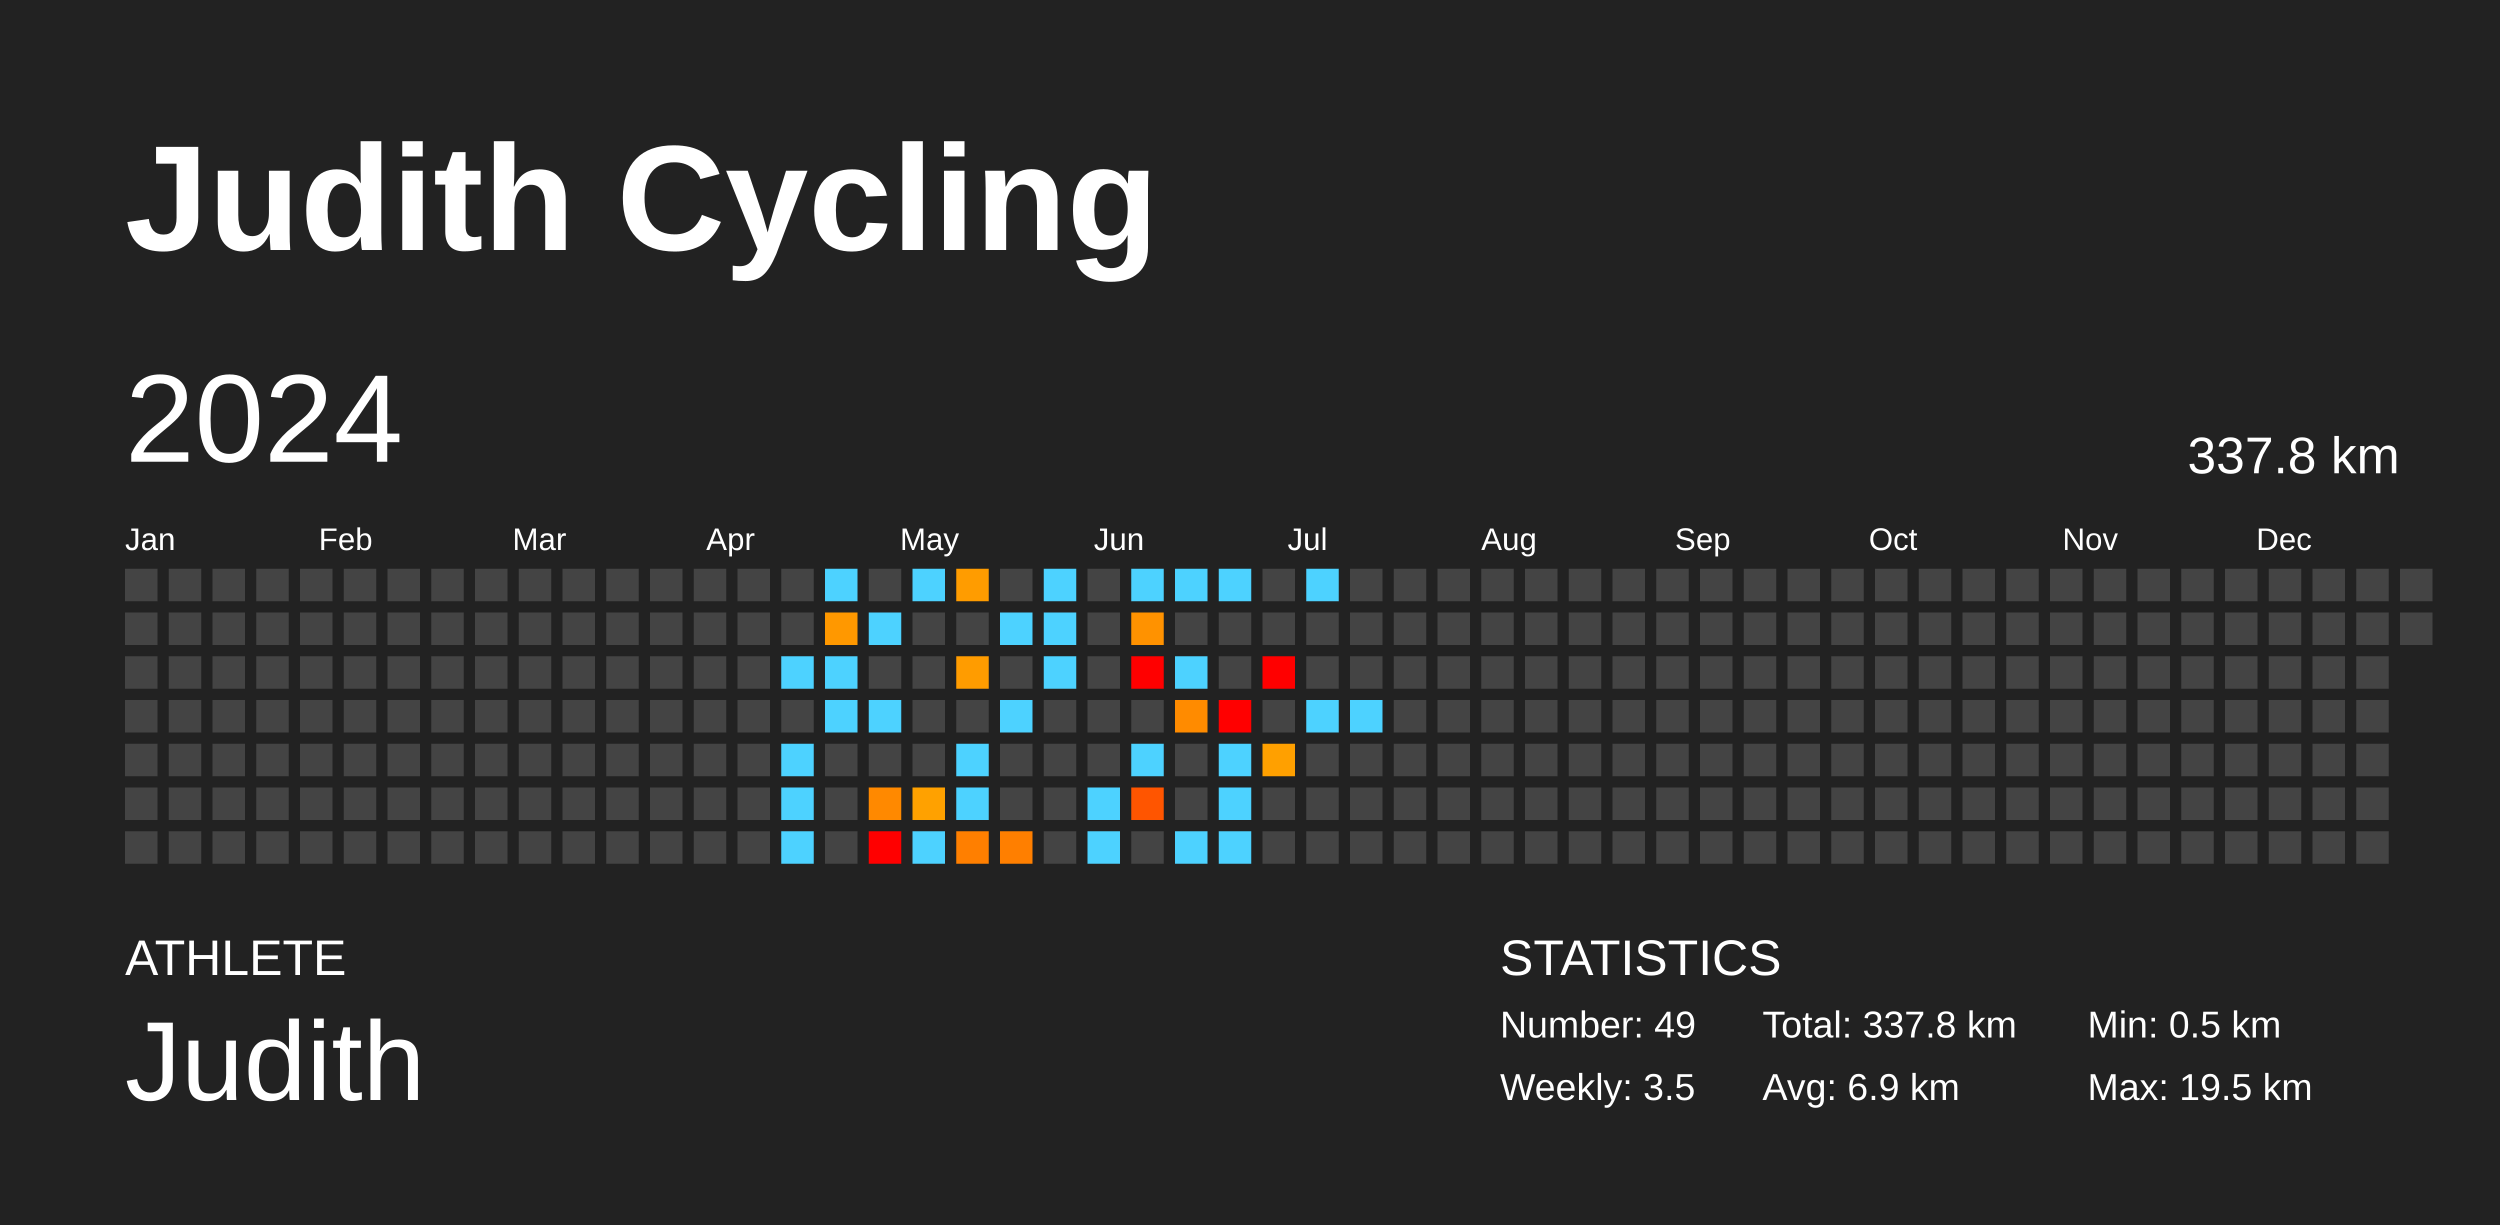
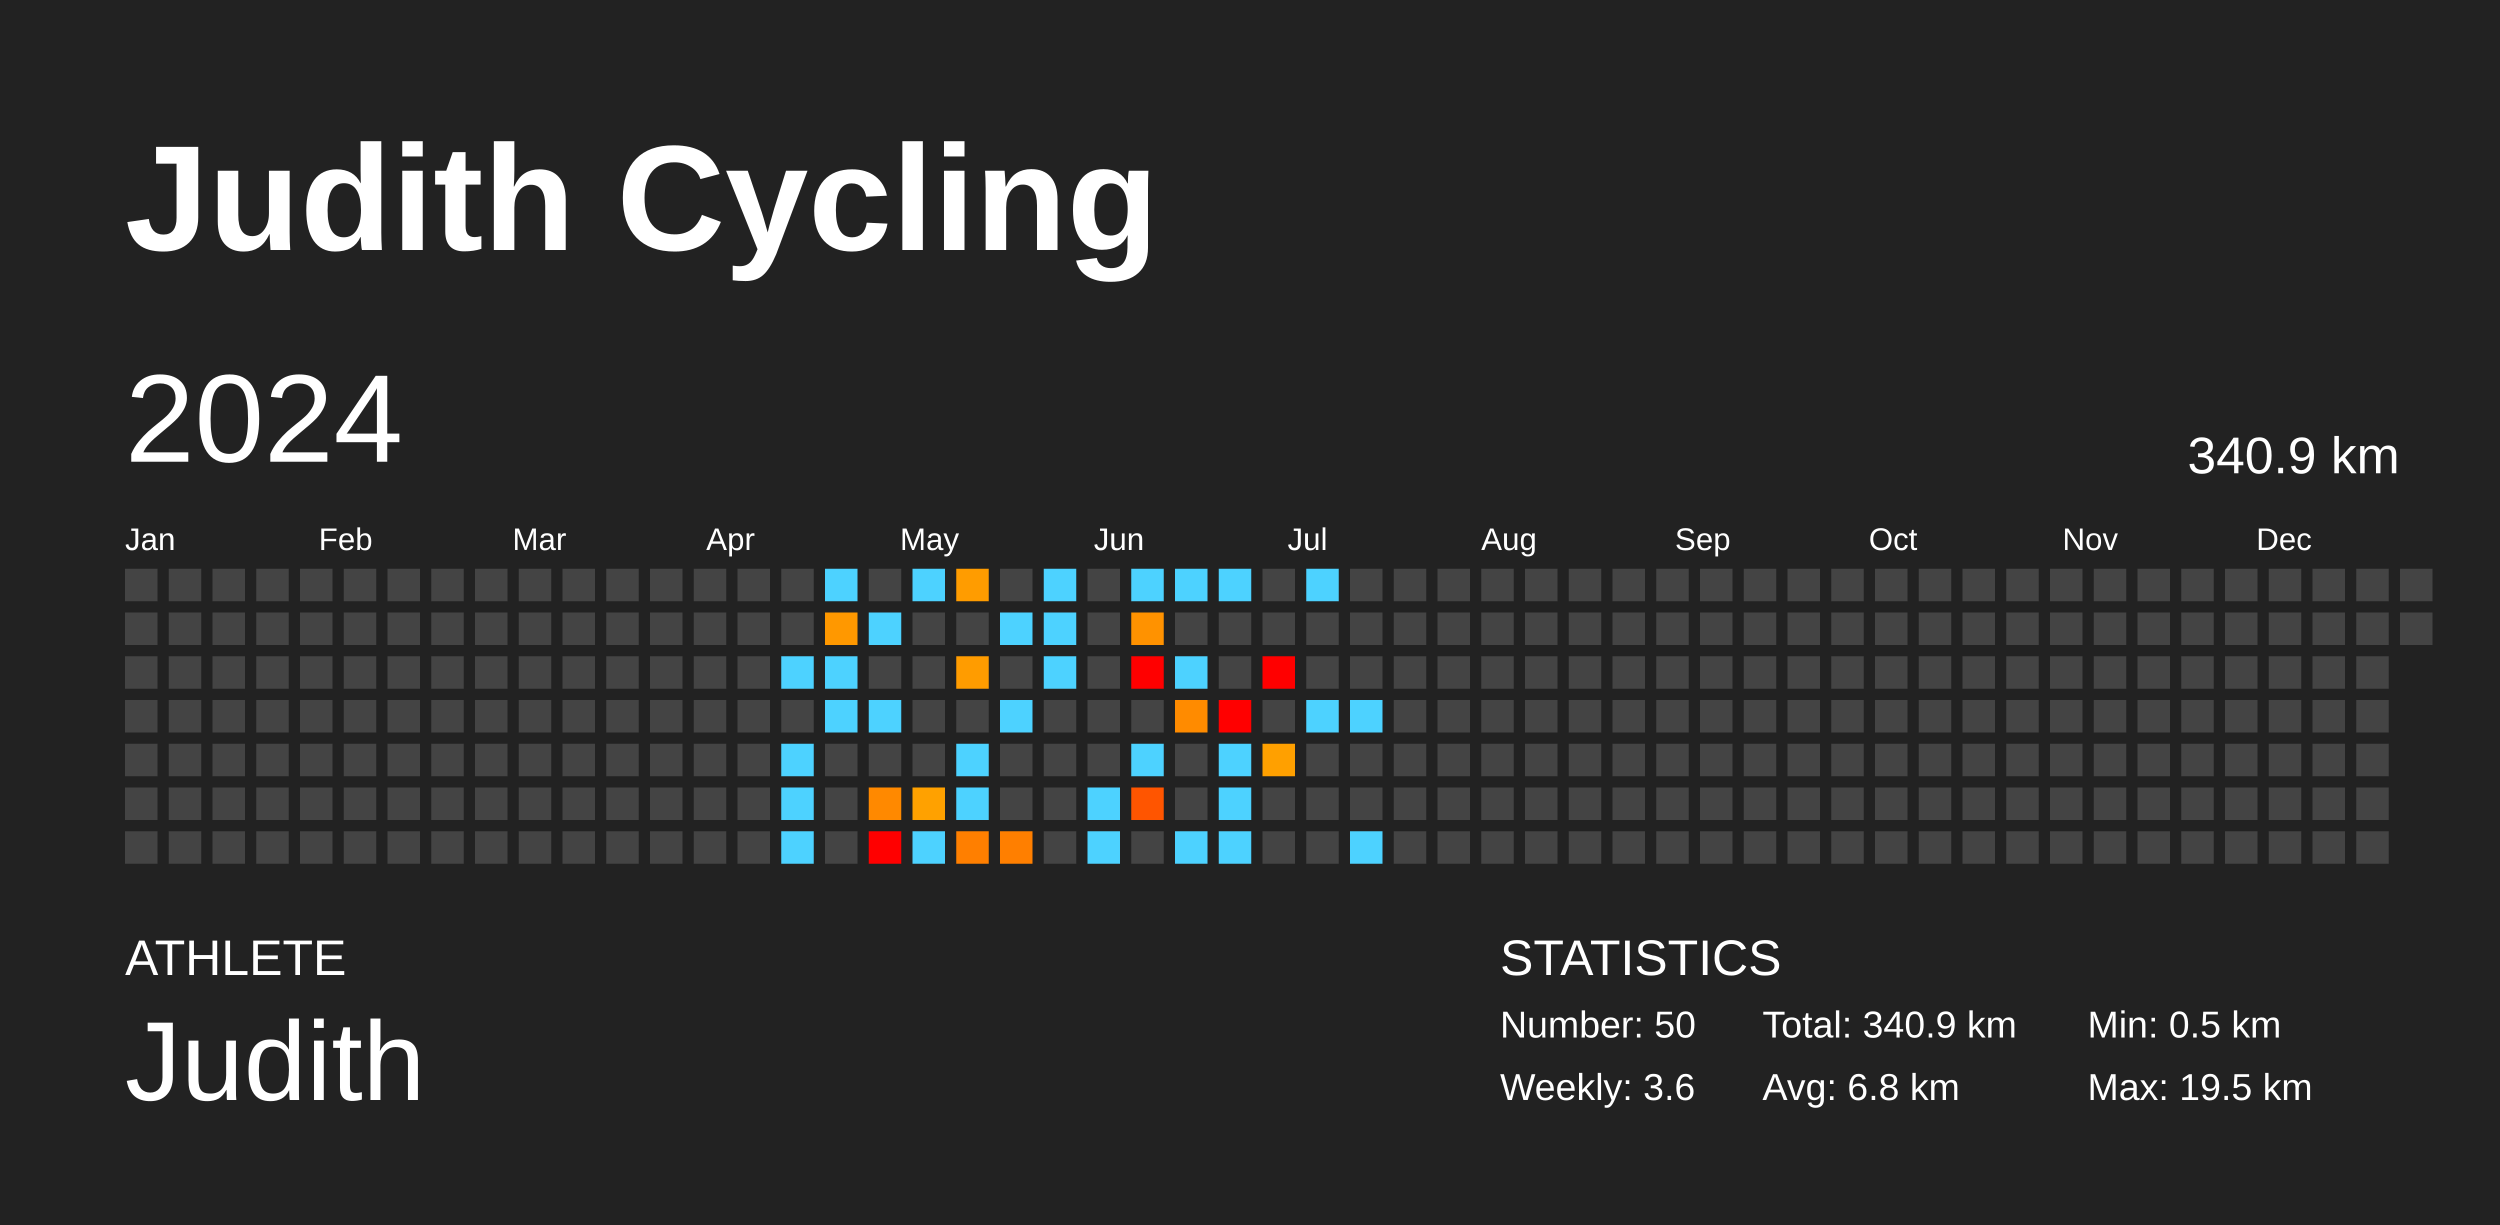
<svg xmlns="http://www.w3.org/2000/svg" baseProfile="full" height="98mm" version="1.1" viewBox="0,0,200,98" width="200mm">
  <defs />
  <rect fill="#222222" height="98" width="200" x="0" y="0" />
  <text fill="#FFFFFF" style="font-size:12px; font-family:Arial; font-weight:bold;" x="10" y="20">Judith Cycling</text>
  <text fill="#FFFFFF" style="font-size:4px; font-family:Arial" x="10" y="78">ATHLETE</text>
  <text fill="#FFFFFF" style="font-size:9px; font-family:Arial" x="10" y="88">Judith</text>
  <text fill="#FFFFFF" style="font-size:4px; font-family:Arial" x="120" y="78">STATISTICS</text>
-   <text fill="#FFFFFF" style="font-size:3px; font-family:Arial" x="120" y="83">Number: 49</text>
-   <text fill="#FFFFFF" style="font-size:3px; font-family:Arial" x="120" y="88">Weekly: 3.5</text>
-   <text fill="#FFFFFF" style="font-size:3px; font-family:Arial" x="141" y="83">Total: 337.8 km</text>
-   <text fill="#FFFFFF" style="font-size:3px; font-family:Arial" x="141" y="88">Avg: 6.9 km</text>
+   <text fill="#FFFFFF" style="font-size:3px; font-family:Arial" x="120" y="83">Number: 50</text>
+   <text fill="#FFFFFF" style="font-size:3px; font-family:Arial" x="120" y="88">Weekly: 3.6</text>
+   <text fill="#FFFFFF" style="font-size:3px; font-family:Arial" x="141" y="83">Total: 340.9 km</text>
+   <text fill="#FFFFFF" style="font-size:3px; font-family:Arial" x="141" y="88">Avg: 6.8 km</text>
  <text fill="#FFFFFF" style="font-size:3px; font-family:Arial" x="167" y="83">Min: 0.5 km</text>
  <text fill="#FFFFFF" style="font-size:3px; font-family:Arial" x="167" y="88">Max: 19.5 km</text>
  <text dominant-baseline="hanging" fill="#FFFFFF" style="font-size:10.0px; font-family:Arial;" x="10" y="30">2024</text>
-   <text dominant-baseline="hanging" fill="#FFFFFF" style="font-size:4.125px; font-family:Arial;" x="175" y="35">337.8 km</text>
+   <text dominant-baseline="hanging" fill="#FFFFFF" style="font-size:4.125px; font-family:Arial;" x="175" y="35">340.9 km</text>
  <text fill="#FFFFFF" style="font-size:2.5px; font-family:Arial" x="10.0" y="44">Jan</text>
  <text fill="#FFFFFF" style="font-size:2.5px; font-family:Arial" x="25.5" y="44">Feb</text>
  <text fill="#FFFFFF" style="font-size:2.5px; font-family:Arial" x="41.0" y="44">Mar</text>
  <text fill="#FFFFFF" style="font-size:2.5px; font-family:Arial" x="56.5" y="44">Apr</text>
  <text fill="#FFFFFF" style="font-size:2.5px; font-family:Arial" x="72.0" y="44">May</text>
  <text fill="#FFFFFF" style="font-size:2.5px; font-family:Arial" x="87.5" y="44">Jun</text>
  <text fill="#FFFFFF" style="font-size:2.5px; font-family:Arial" x="103.0" y="44">Jul</text>
  <text fill="#FFFFFF" style="font-size:2.5px; font-family:Arial" x="118.5" y="44">Aug</text>
  <text fill="#FFFFFF" style="font-size:2.5px; font-family:Arial" x="134.0" y="44">Sep</text>
  <text fill="#FFFFFF" style="font-size:2.5px; font-family:Arial" x="149.5" y="44">Oct</text>
  <text fill="#FFFFFF" style="font-size:2.5px; font-family:Arial" x="165.0" y="44">Nov</text>
  <text fill="#FFFFFF" style="font-size:2.5px; font-family:Arial" x="180.5" y="44">Dec</text>
  <rect fill="#444444" height="2.6" width="2.6" x="10.0" y="45.5" />
  <rect fill="#444444" height="2.6" width="2.6" x="10.0" y="49.0" />
  <rect fill="#444444" height="2.6" width="2.6" x="10.0" y="52.5" />
  <rect fill="#444444" height="2.6" width="2.6" x="10.0" y="56.0" />
  <rect fill="#444444" height="2.6" width="2.6" x="10.0" y="59.5" />
  <rect fill="#444444" height="2.6" width="2.6" x="10.0" y="63.0" />
  <rect fill="#444444" height="2.6" width="2.6" x="10.0" y="66.5" />
  <rect fill="#444444" height="2.6" width="2.6" x="13.5" y="45.5" />
  <rect fill="#444444" height="2.6" width="2.6" x="13.5" y="49.0" />
  <rect fill="#444444" height="2.6" width="2.6" x="13.5" y="52.5" />
  <rect fill="#444444" height="2.6" width="2.6" x="13.5" y="56.0" />
  <rect fill="#444444" height="2.6" width="2.6" x="13.5" y="59.5" />
  <rect fill="#444444" height="2.6" width="2.6" x="13.5" y="63.0" />
  <rect fill="#444444" height="2.6" width="2.6" x="13.5" y="66.5" />
  <rect fill="#444444" height="2.6" width="2.6" x="17.0" y="45.5" />
  <rect fill="#444444" height="2.6" width="2.6" x="17.0" y="49.0" />
  <rect fill="#444444" height="2.6" width="2.6" x="17.0" y="52.5" />
  <rect fill="#444444" height="2.6" width="2.6" x="17.0" y="56.0" />
  <rect fill="#444444" height="2.6" width="2.6" x="17.0" y="59.5" />
  <rect fill="#444444" height="2.6" width="2.6" x="17.0" y="63.0" />
  <rect fill="#444444" height="2.6" width="2.6" x="17.0" y="66.5" />
  <rect fill="#444444" height="2.6" width="2.6" x="20.5" y="45.5" />
  <rect fill="#444444" height="2.6" width="2.6" x="20.5" y="49.0" />
  <rect fill="#444444" height="2.6" width="2.6" x="20.5" y="52.5" />
  <rect fill="#444444" height="2.6" width="2.6" x="20.5" y="56.0" />
  <rect fill="#444444" height="2.6" width="2.6" x="20.5" y="59.5" />
  <rect fill="#444444" height="2.6" width="2.6" x="20.5" y="63.0" />
  <rect fill="#444444" height="2.6" width="2.6" x="20.5" y="66.5" />
  <rect fill="#444444" height="2.6" width="2.6" x="24.0" y="45.5" />
  <rect fill="#444444" height="2.6" width="2.6" x="24.0" y="49.0" />
  <rect fill="#444444" height="2.6" width="2.6" x="24.0" y="52.5" />
  <rect fill="#444444" height="2.6" width="2.6" x="24.0" y="56.0" />
  <rect fill="#444444" height="2.6" width="2.6" x="24.0" y="59.5" />
  <rect fill="#444444" height="2.6" width="2.6" x="24.0" y="63.0" />
  <rect fill="#444444" height="2.6" width="2.6" x="24.0" y="66.5" />
  <rect fill="#444444" height="2.6" width="2.6" x="27.5" y="45.5" />
  <rect fill="#444444" height="2.6" width="2.6" x="27.5" y="49.0" />
  <rect fill="#444444" height="2.6" width="2.6" x="27.5" y="52.5" />
  <rect fill="#444444" height="2.6" width="2.6" x="27.5" y="56.0" />
  <rect fill="#444444" height="2.6" width="2.6" x="27.5" y="59.5" />
  <rect fill="#444444" height="2.6" width="2.6" x="27.5" y="63.0" />
  <rect fill="#444444" height="2.6" width="2.6" x="27.5" y="66.5" />
  <rect fill="#444444" height="2.6" width="2.6" x="31.0" y="45.5" />
  <rect fill="#444444" height="2.6" width="2.6" x="31.0" y="49.0" />
  <rect fill="#444444" height="2.6" width="2.6" x="31.0" y="52.5" />
  <rect fill="#444444" height="2.6" width="2.6" x="31.0" y="56.0" />
  <rect fill="#444444" height="2.6" width="2.6" x="31.0" y="59.5" />
  <rect fill="#444444" height="2.6" width="2.6" x="31.0" y="63.0" />
  <rect fill="#444444" height="2.6" width="2.6" x="31.0" y="66.5" />
  <rect fill="#444444" height="2.6" width="2.6" x="34.5" y="45.5" />
  <rect fill="#444444" height="2.6" width="2.6" x="34.5" y="49.0" />
  <rect fill="#444444" height="2.6" width="2.6" x="34.5" y="52.5" />
  <rect fill="#444444" height="2.6" width="2.6" x="34.5" y="56.0" />
  <rect fill="#444444" height="2.6" width="2.6" x="34.5" y="59.5" />
  <rect fill="#444444" height="2.6" width="2.6" x="34.5" y="63.0" />
  <rect fill="#444444" height="2.6" width="2.6" x="34.5" y="66.5" />
  <rect fill="#444444" height="2.6" width="2.6" x="38.0" y="45.5" />
  <rect fill="#444444" height="2.6" width="2.6" x="38.0" y="49.0" />
  <rect fill="#444444" height="2.6" width="2.6" x="38.0" y="52.5" />
  <rect fill="#444444" height="2.6" width="2.6" x="38.0" y="56.0" />
  <rect fill="#444444" height="2.6" width="2.6" x="38.0" y="59.5" />
  <rect fill="#444444" height="2.6" width="2.6" x="38.0" y="63.0" />
  <rect fill="#444444" height="2.6" width="2.6" x="38.0" y="66.5" />
  <rect fill="#444444" height="2.6" width="2.6" x="41.5" y="45.5" />
  <rect fill="#444444" height="2.6" width="2.6" x="41.5" y="49.0" />
  <rect fill="#444444" height="2.6" width="2.6" x="41.5" y="52.5" />
  <rect fill="#444444" height="2.6" width="2.6" x="41.5" y="56.0" />
  <rect fill="#444444" height="2.6" width="2.6" x="41.5" y="59.5" />
  <rect fill="#444444" height="2.6" width="2.6" x="41.5" y="63.0" />
  <rect fill="#444444" height="2.6" width="2.6" x="41.5" y="66.5" />
  <rect fill="#444444" height="2.6" width="2.6" x="45.0" y="45.5" />
  <rect fill="#444444" height="2.6" width="2.6" x="45.0" y="49.0" />
  <rect fill="#444444" height="2.6" width="2.6" x="45.0" y="52.5" />
  <rect fill="#444444" height="2.6" width="2.6" x="45.0" y="56.0" />
  <rect fill="#444444" height="2.6" width="2.6" x="45.0" y="59.5" />
  <rect fill="#444444" height="2.6" width="2.6" x="45.0" y="63.0" />
  <rect fill="#444444" height="2.6" width="2.6" x="45.0" y="66.5" />
  <rect fill="#444444" height="2.6" width="2.6" x="48.5" y="45.5" />
  <rect fill="#444444" height="2.6" width="2.6" x="48.5" y="49.0" />
  <rect fill="#444444" height="2.6" width="2.6" x="48.5" y="52.5" />
  <rect fill="#444444" height="2.6" width="2.6" x="48.5" y="56.0" />
  <rect fill="#444444" height="2.6" width="2.6" x="48.5" y="59.5" />
  <rect fill="#444444" height="2.6" width="2.6" x="48.5" y="63.0" />
  <rect fill="#444444" height="2.6" width="2.6" x="48.5" y="66.5" />
  <rect fill="#444444" height="2.6" width="2.6" x="52.0" y="45.5" />
  <rect fill="#444444" height="2.6" width="2.6" x="52.0" y="49.0" />
  <rect fill="#444444" height="2.6" width="2.6" x="52.0" y="52.5" />
  <rect fill="#444444" height="2.6" width="2.6" x="52.0" y="56.0" />
  <rect fill="#444444" height="2.6" width="2.6" x="52.0" y="59.5" />
  <rect fill="#444444" height="2.6" width="2.6" x="52.0" y="63.0" />
  <rect fill="#444444" height="2.6" width="2.6" x="52.0" y="66.5" />
  <rect fill="#444444" height="2.6" width="2.6" x="55.5" y="45.5" />
  <rect fill="#444444" height="2.6" width="2.6" x="55.5" y="49.0" />
  <rect fill="#444444" height="2.6" width="2.6" x="55.5" y="52.5" />
  <rect fill="#444444" height="2.6" width="2.6" x="55.5" y="56.0" />
  <rect fill="#444444" height="2.6" width="2.6" x="55.5" y="59.5" />
  <rect fill="#444444" height="2.6" width="2.6" x="55.5" y="63.0" />
  <rect fill="#444444" height="2.6" width="2.6" x="55.5" y="66.5" />
  <rect fill="#444444" height="2.6" width="2.6" x="59.0" y="45.5" />
  <rect fill="#444444" height="2.6" width="2.6" x="59.0" y="49.0" />
  <rect fill="#444444" height="2.6" width="2.6" x="59.0" y="52.5" />
  <rect fill="#444444" height="2.6" width="2.6" x="59.0" y="56.0" />
  <rect fill="#444444" height="2.6" width="2.6" x="59.0" y="59.5" />
  <rect fill="#444444" height="2.6" width="2.6" x="59.0" y="63.0" />
  <rect fill="#444444" height="2.6" width="2.6" x="59.0" y="66.5" />
  <rect fill="#444444" height="2.6" width="2.6" x="62.5" y="45.5" />
  <rect fill="#444444" height="2.6" width="2.6" x="62.5" y="49.0" />
  <rect fill="#4dd2ff" height="2.6" width="2.6" x="62.5" y="52.5" />
  <rect fill="#444444" height="2.6" width="2.6" x="62.5" y="56.0" />
  <rect fill="#4dd2ff" height="2.6" width="2.6" x="62.5" y="59.5" />
  <rect fill="#4dd2ff" height="2.6" width="2.6" x="62.5" y="63.0" />
  <rect fill="#4dd2ff" height="2.6" width="2.6" x="62.5" y="66.5" />
  <rect fill="#4dd2ff" height="2.6" width="2.6" x="66.0" y="45.5" />
  <rect fill="#ff9800" height="2.6" width="2.6" x="66.0" y="49.0" />
  <rect fill="#4dd2ff" height="2.6" width="2.6" x="66.0" y="52.5" />
  <rect fill="#4dd2ff" height="2.6" width="2.6" x="66.0" y="56.0" />
  <rect fill="#444444" height="2.6" width="2.6" x="66.0" y="59.5" />
  <rect fill="#444444" height="2.6" width="2.6" x="66.0" y="63.0" />
  <rect fill="#444444" height="2.6" width="2.6" x="66.0" y="66.5" />
  <rect fill="#444444" height="2.6" width="2.6" x="69.5" y="45.5" />
  <rect fill="#4dd2ff" height="2.6" width="2.6" x="69.5" y="49.0" />
  <rect fill="#444444" height="2.6" width="2.6" x="69.5" y="52.5" />
  <rect fill="#4dd2ff" height="2.6" width="2.6" x="69.5" y="56.0" />
  <rect fill="#444444" height="2.6" width="2.6" x="69.5" y="59.5" />
  <rect fill="#ff8900" height="2.6" width="2.6" x="69.5" y="63.0" />
  <rect fill="red" height="2.6" width="2.6" x="69.5" y="66.5" />
  <rect fill="#4dd2ff" height="2.6" width="2.6" x="73.0" y="45.5" />
  <rect fill="#444444" height="2.6" width="2.6" x="73.0" y="49.0" />
  <rect fill="#444444" height="2.6" width="2.6" x="73.0" y="52.5" />
  <rect fill="#444444" height="2.6" width="2.6" x="73.0" y="56.0" />
  <rect fill="#444444" height="2.6" width="2.6" x="73.0" y="59.5" />
  <rect fill="#ffa100" height="2.6" width="2.6" x="73.0" y="63.0" />
  <rect fill="#4dd2ff" height="2.6" width="2.6" x="73.0" y="66.5" />
  <rect fill="#ff9c00" height="2.6" width="2.6" x="76.5" y="45.5" />
  <rect fill="#444444" height="2.6" width="2.6" x="76.5" y="49.0" />
  <rect fill="#ff9c00" height="2.6" width="2.6" x="76.5" y="52.5" />
  <rect fill="#444444" height="2.6" width="2.6" x="76.5" y="56.0" />
  <rect fill="#4dd2ff" height="2.6" width="2.6" x="76.5" y="59.5" />
  <rect fill="#4dd2ff" height="2.6" width="2.6" x="76.5" y="63.0" />
  <rect fill="#ff7f00" height="2.6" width="2.6" x="76.5" y="66.5" />
  <rect fill="#444444" height="2.6" width="2.6" x="80.0" y="45.5" />
  <rect fill="#4dd2ff" height="2.6" width="2.6" x="80.0" y="49.0" />
  <rect fill="#444444" height="2.6" width="2.6" x="80.0" y="52.5" />
  <rect fill="#4dd2ff" height="2.6" width="2.6" x="80.0" y="56.0" />
  <rect fill="#444444" height="2.6" width="2.6" x="80.0" y="59.5" />
  <rect fill="#444444" height="2.6" width="2.6" x="80.0" y="63.0" />
  <rect fill="#ff7f00" height="2.6" width="2.6" x="80.0" y="66.5" />
  <rect fill="#4dd2ff" height="2.6" width="2.6" x="83.5" y="45.5" />
  <rect fill="#4dd2ff" height="2.6" width="2.6" x="83.5" y="49.0" />
  <rect fill="#4dd2ff" height="2.6" width="2.6" x="83.5" y="52.5" />
  <rect fill="#444444" height="2.6" width="2.6" x="83.5" y="56.0" />
  <rect fill="#444444" height="2.6" width="2.6" x="83.5" y="59.5" />
  <rect fill="#444444" height="2.6" width="2.6" x="83.5" y="63.0" />
  <rect fill="#444444" height="2.6" width="2.6" x="83.5" y="66.5" />
  <rect fill="#444444" height="2.6" width="2.6" x="87.0" y="45.5" />
  <rect fill="#444444" height="2.6" width="2.6" x="87.0" y="49.0" />
  <rect fill="#444444" height="2.6" width="2.6" x="87.0" y="52.5" />
  <rect fill="#444444" height="2.6" width="2.6" x="87.0" y="56.0" />
  <rect fill="#444444" height="2.6" width="2.6" x="87.0" y="59.5" />
  <rect fill="#4dd2ff" height="2.6" width="2.6" x="87.0" y="63.0" />
  <rect fill="#4dd2ff" height="2.6" width="2.6" x="87.0" y="66.5" />
  <rect fill="#4dd2ff" height="2.6" width="2.6" x="90.5" y="45.5" />
  <rect fill="#ff9200" height="2.6" width="2.6" x="90.5" y="49.0" />
  <rect fill="red" height="2.6" width="2.6" x="90.5" y="52.5" />
  <rect fill="#444444" height="2.6" width="2.6" x="90.5" y="56.0" />
  <rect fill="#4dd2ff" height="2.6" width="2.6" x="90.5" y="59.5" />
  <rect fill="#ff5500" height="2.6" width="2.6" x="90.5" y="63.0" />
  <rect fill="#444444" height="2.6" width="2.6" x="90.5" y="66.5" />
  <rect fill="#4dd2ff" height="2.6" width="2.6" x="94.0" y="45.5" />
  <rect fill="#444444" height="2.6" width="2.6" x="94.0" y="49.0" />
  <rect fill="#4dd2ff" height="2.6" width="2.6" x="94.0" y="52.5" />
  <rect fill="#ff8b00" height="2.6" width="2.6" x="94.0" y="56.0" />
  <rect fill="#444444" height="2.6" width="2.6" x="94.0" y="59.5" />
  <rect fill="#444444" height="2.6" width="2.6" x="94.0" y="63.0" />
  <rect fill="#4dd2ff" height="2.6" width="2.6" x="94.0" y="66.5" />
  <rect fill="#4dd2ff" height="2.6" width="2.6" x="97.5" y="45.5" />
  <rect fill="#444444" height="2.6" width="2.6" x="97.5" y="49.0" />
  <rect fill="#444444" height="2.6" width="2.6" x="97.5" y="52.5" />
  <rect fill="red" height="2.6" width="2.6" x="97.5" y="56.0" />
  <rect fill="#4dd2ff" height="2.6" width="2.6" x="97.5" y="59.5" />
  <rect fill="#4dd2ff" height="2.6" width="2.6" x="97.5" y="63.0" />
  <rect fill="#4dd2ff" height="2.6" width="2.6" x="97.5" y="66.5" />
  <rect fill="#444444" height="2.6" width="2.6" x="101.0" y="45.5" />
  <rect fill="#444444" height="2.6" width="2.6" x="101.0" y="49.0" />
  <rect fill="red" height="2.6" width="2.6" x="101.0" y="52.5" />
  <rect fill="#444444" height="2.6" width="2.6" x="101.0" y="56.0" />
  <rect fill="#ffa000" height="2.6" width="2.6" x="101.0" y="59.5" />
  <rect fill="#444444" height="2.6" width="2.6" x="101.0" y="63.0" />
  <rect fill="#444444" height="2.6" width="2.6" x="101.0" y="66.5" />
  <rect fill="#4dd2ff" height="2.6" width="2.6" x="104.5" y="45.5" />
  <rect fill="#444444" height="2.6" width="2.6" x="104.5" y="49.0" />
  <rect fill="#444444" height="2.6" width="2.6" x="104.5" y="52.5" />
  <rect fill="#4dd2ff" height="2.6" width="2.6" x="104.5" y="56.0" />
  <rect fill="#444444" height="2.6" width="2.6" x="104.5" y="59.5" />
  <rect fill="#444444" height="2.6" width="2.6" x="104.5" y="63.0" />
  <rect fill="#444444" height="2.6" width="2.6" x="104.5" y="66.5" />
  <rect fill="#444444" height="2.6" width="2.6" x="108.0" y="45.5" />
  <rect fill="#444444" height="2.6" width="2.6" x="108.0" y="49.0" />
  <rect fill="#444444" height="2.6" width="2.6" x="108.0" y="52.5" />
  <rect fill="#4dd2ff" height="2.6" width="2.6" x="108.0" y="56.0" />
  <rect fill="#444444" height="2.6" width="2.6" x="108.0" y="59.5" />
  <rect fill="#444444" height="2.6" width="2.6" x="108.0" y="63.0" />
-   <rect fill="#444444" height="2.6" width="2.6" x="108.0" y="66.5" />
+   <rect fill="#4dd2ff" height="2.6" width="2.6" x="108.0" y="66.5" />
  <rect fill="#444444" height="2.6" width="2.6" x="111.5" y="45.5" />
  <rect fill="#444444" height="2.6" width="2.6" x="111.5" y="49.0" />
  <rect fill="#444444" height="2.6" width="2.6" x="111.5" y="52.5" />
  <rect fill="#444444" height="2.6" width="2.6" x="111.5" y="56.0" />
  <rect fill="#444444" height="2.6" width="2.6" x="111.5" y="59.5" />
  <rect fill="#444444" height="2.6" width="2.6" x="111.5" y="63.0" />
  <rect fill="#444444" height="2.6" width="2.6" x="111.5" y="66.5" />
  <rect fill="#444444" height="2.6" width="2.6" x="115.0" y="45.5" />
  <rect fill="#444444" height="2.6" width="2.6" x="115.0" y="49.0" />
  <rect fill="#444444" height="2.6" width="2.6" x="115.0" y="52.5" />
  <rect fill="#444444" height="2.6" width="2.6" x="115.0" y="56.0" />
  <rect fill="#444444" height="2.6" width="2.6" x="115.0" y="59.5" />
  <rect fill="#444444" height="2.6" width="2.6" x="115.0" y="63.0" />
  <rect fill="#444444" height="2.6" width="2.6" x="115.0" y="66.5" />
  <rect fill="#444444" height="2.6" width="2.6" x="118.5" y="45.5" />
  <rect fill="#444444" height="2.6" width="2.6" x="118.5" y="49.0" />
  <rect fill="#444444" height="2.6" width="2.6" x="118.5" y="52.5" />
  <rect fill="#444444" height="2.6" width="2.6" x="118.5" y="56.0" />
  <rect fill="#444444" height="2.6" width="2.6" x="118.5" y="59.5" />
  <rect fill="#444444" height="2.6" width="2.6" x="118.5" y="63.0" />
  <rect fill="#444444" height="2.6" width="2.6" x="118.5" y="66.5" />
  <rect fill="#444444" height="2.6" width="2.6" x="122.0" y="45.5" />
  <rect fill="#444444" height="2.6" width="2.6" x="122.0" y="49.0" />
  <rect fill="#444444" height="2.6" width="2.6" x="122.0" y="52.5" />
  <rect fill="#444444" height="2.6" width="2.6" x="122.0" y="56.0" />
  <rect fill="#444444" height="2.6" width="2.6" x="122.0" y="59.5" />
  <rect fill="#444444" height="2.6" width="2.6" x="122.0" y="63.0" />
  <rect fill="#444444" height="2.6" width="2.6" x="122.0" y="66.5" />
  <rect fill="#444444" height="2.6" width="2.6" x="125.5" y="45.5" />
  <rect fill="#444444" height="2.6" width="2.6" x="125.5" y="49.0" />
  <rect fill="#444444" height="2.6" width="2.6" x="125.5" y="52.5" />
  <rect fill="#444444" height="2.6" width="2.6" x="125.5" y="56.0" />
  <rect fill="#444444" height="2.6" width="2.6" x="125.5" y="59.5" />
  <rect fill="#444444" height="2.6" width="2.6" x="125.5" y="63.0" />
  <rect fill="#444444" height="2.6" width="2.6" x="125.5" y="66.5" />
  <rect fill="#444444" height="2.6" width="2.6" x="129.0" y="45.5" />
  <rect fill="#444444" height="2.6" width="2.6" x="129.0" y="49.0" />
  <rect fill="#444444" height="2.6" width="2.6" x="129.0" y="52.5" />
  <rect fill="#444444" height="2.6" width="2.6" x="129.0" y="56.0" />
  <rect fill="#444444" height="2.6" width="2.6" x="129.0" y="59.5" />
  <rect fill="#444444" height="2.6" width="2.6" x="129.0" y="63.0" />
  <rect fill="#444444" height="2.6" width="2.6" x="129.0" y="66.5" />
  <rect fill="#444444" height="2.6" width="2.6" x="132.5" y="45.5" />
  <rect fill="#444444" height="2.6" width="2.6" x="132.5" y="49.0" />
  <rect fill="#444444" height="2.6" width="2.6" x="132.5" y="52.5" />
  <rect fill="#444444" height="2.6" width="2.6" x="132.5" y="56.0" />
  <rect fill="#444444" height="2.6" width="2.6" x="132.5" y="59.5" />
  <rect fill="#444444" height="2.6" width="2.6" x="132.5" y="63.0" />
  <rect fill="#444444" height="2.6" width="2.6" x="132.5" y="66.5" />
  <rect fill="#444444" height="2.6" width="2.6" x="136.0" y="45.5" />
  <rect fill="#444444" height="2.6" width="2.6" x="136.0" y="49.0" />
  <rect fill="#444444" height="2.6" width="2.6" x="136.0" y="52.5" />
  <rect fill="#444444" height="2.6" width="2.6" x="136.0" y="56.0" />
  <rect fill="#444444" height="2.6" width="2.6" x="136.0" y="59.5" />
  <rect fill="#444444" height="2.6" width="2.6" x="136.0" y="63.0" />
  <rect fill="#444444" height="2.6" width="2.6" x="136.0" y="66.5" />
  <rect fill="#444444" height="2.6" width="2.6" x="139.5" y="45.5" />
  <rect fill="#444444" height="2.6" width="2.6" x="139.5" y="49.0" />
  <rect fill="#444444" height="2.6" width="2.6" x="139.5" y="52.5" />
  <rect fill="#444444" height="2.6" width="2.6" x="139.5" y="56.0" />
  <rect fill="#444444" height="2.6" width="2.6" x="139.5" y="59.5" />
  <rect fill="#444444" height="2.6" width="2.6" x="139.5" y="63.0" />
  <rect fill="#444444" height="2.6" width="2.6" x="139.5" y="66.5" />
  <rect fill="#444444" height="2.6" width="2.6" x="143.0" y="45.5" />
  <rect fill="#444444" height="2.6" width="2.6" x="143.0" y="49.0" />
  <rect fill="#444444" height="2.6" width="2.6" x="143.0" y="52.5" />
  <rect fill="#444444" height="2.6" width="2.6" x="143.0" y="56.0" />
  <rect fill="#444444" height="2.6" width="2.6" x="143.0" y="59.5" />
  <rect fill="#444444" height="2.6" width="2.6" x="143.0" y="63.0" />
  <rect fill="#444444" height="2.6" width="2.6" x="143.0" y="66.5" />
  <rect fill="#444444" height="2.6" width="2.6" x="146.5" y="45.5" />
  <rect fill="#444444" height="2.6" width="2.6" x="146.5" y="49.0" />
  <rect fill="#444444" height="2.6" width="2.6" x="146.5" y="52.5" />
  <rect fill="#444444" height="2.6" width="2.6" x="146.5" y="56.0" />
  <rect fill="#444444" height="2.6" width="2.6" x="146.5" y="59.5" />
  <rect fill="#444444" height="2.6" width="2.6" x="146.5" y="63.0" />
  <rect fill="#444444" height="2.6" width="2.6" x="146.5" y="66.5" />
  <rect fill="#444444" height="2.6" width="2.6" x="150.0" y="45.5" />
  <rect fill="#444444" height="2.6" width="2.6" x="150.0" y="49.0" />
  <rect fill="#444444" height="2.6" width="2.6" x="150.0" y="52.5" />
  <rect fill="#444444" height="2.6" width="2.6" x="150.0" y="56.0" />
  <rect fill="#444444" height="2.6" width="2.6" x="150.0" y="59.5" />
  <rect fill="#444444" height="2.6" width="2.6" x="150.0" y="63.0" />
  <rect fill="#444444" height="2.6" width="2.6" x="150.0" y="66.5" />
  <rect fill="#444444" height="2.6" width="2.6" x="153.5" y="45.5" />
  <rect fill="#444444" height="2.6" width="2.6" x="153.5" y="49.0" />
  <rect fill="#444444" height="2.6" width="2.6" x="153.5" y="52.5" />
  <rect fill="#444444" height="2.6" width="2.6" x="153.5" y="56.0" />
  <rect fill="#444444" height="2.6" width="2.6" x="153.5" y="59.5" />
  <rect fill="#444444" height="2.6" width="2.6" x="153.5" y="63.0" />
  <rect fill="#444444" height="2.6" width="2.6" x="153.5" y="66.5" />
  <rect fill="#444444" height="2.6" width="2.6" x="157.0" y="45.5" />
  <rect fill="#444444" height="2.6" width="2.6" x="157.0" y="49.0" />
  <rect fill="#444444" height="2.6" width="2.6" x="157.0" y="52.5" />
  <rect fill="#444444" height="2.6" width="2.6" x="157.0" y="56.0" />
  <rect fill="#444444" height="2.6" width="2.6" x="157.0" y="59.5" />
  <rect fill="#444444" height="2.6" width="2.6" x="157.0" y="63.0" />
  <rect fill="#444444" height="2.6" width="2.6" x="157.0" y="66.5" />
  <rect fill="#444444" height="2.6" width="2.6" x="160.5" y="45.5" />
  <rect fill="#444444" height="2.6" width="2.6" x="160.5" y="49.0" />
  <rect fill="#444444" height="2.6" width="2.6" x="160.5" y="52.5" />
  <rect fill="#444444" height="2.6" width="2.6" x="160.5" y="56.0" />
  <rect fill="#444444" height="2.6" width="2.6" x="160.5" y="59.5" />
  <rect fill="#444444" height="2.6" width="2.6" x="160.5" y="63.0" />
  <rect fill="#444444" height="2.6" width="2.6" x="160.5" y="66.5" />
  <rect fill="#444444" height="2.6" width="2.6" x="164.0" y="45.5" />
  <rect fill="#444444" height="2.6" width="2.6" x="164.0" y="49.0" />
  <rect fill="#444444" height="2.6" width="2.6" x="164.0" y="52.5" />
  <rect fill="#444444" height="2.6" width="2.6" x="164.0" y="56.0" />
  <rect fill="#444444" height="2.6" width="2.6" x="164.0" y="59.5" />
  <rect fill="#444444" height="2.6" width="2.6" x="164.0" y="63.0" />
  <rect fill="#444444" height="2.6" width="2.6" x="164.0" y="66.5" />
  <rect fill="#444444" height="2.6" width="2.6" x="167.5" y="45.5" />
  <rect fill="#444444" height="2.6" width="2.6" x="167.5" y="49.0" />
  <rect fill="#444444" height="2.6" width="2.6" x="167.5" y="52.5" />
  <rect fill="#444444" height="2.6" width="2.6" x="167.5" y="56.0" />
  <rect fill="#444444" height="2.6" width="2.6" x="167.5" y="59.5" />
  <rect fill="#444444" height="2.6" width="2.6" x="167.5" y="63.0" />
  <rect fill="#444444" height="2.6" width="2.6" x="167.5" y="66.5" />
  <rect fill="#444444" height="2.6" width="2.6" x="171.0" y="45.5" />
  <rect fill="#444444" height="2.6" width="2.6" x="171.0" y="49.0" />
  <rect fill="#444444" height="2.6" width="2.6" x="171.0" y="52.5" />
  <rect fill="#444444" height="2.6" width="2.6" x="171.0" y="56.0" />
  <rect fill="#444444" height="2.6" width="2.6" x="171.0" y="59.5" />
  <rect fill="#444444" height="2.6" width="2.6" x="171.0" y="63.0" />
  <rect fill="#444444" height="2.6" width="2.6" x="171.0" y="66.5" />
  <rect fill="#444444" height="2.6" width="2.6" x="174.5" y="45.5" />
  <rect fill="#444444" height="2.6" width="2.6" x="174.5" y="49.0" />
  <rect fill="#444444" height="2.6" width="2.6" x="174.5" y="52.5" />
  <rect fill="#444444" height="2.6" width="2.6" x="174.5" y="56.0" />
  <rect fill="#444444" height="2.6" width="2.6" x="174.5" y="59.5" />
  <rect fill="#444444" height="2.6" width="2.6" x="174.5" y="63.0" />
  <rect fill="#444444" height="2.6" width="2.6" x="174.5" y="66.5" />
  <rect fill="#444444" height="2.6" width="2.6" x="178.0" y="45.5" />
  <rect fill="#444444" height="2.6" width="2.6" x="178.0" y="49.0" />
  <rect fill="#444444" height="2.6" width="2.6" x="178.0" y="52.5" />
  <rect fill="#444444" height="2.6" width="2.6" x="178.0" y="56.0" />
  <rect fill="#444444" height="2.6" width="2.6" x="178.0" y="59.5" />
  <rect fill="#444444" height="2.6" width="2.6" x="178.0" y="63.0" />
  <rect fill="#444444" height="2.6" width="2.6" x="178.0" y="66.5" />
  <rect fill="#444444" height="2.6" width="2.6" x="181.5" y="45.5" />
  <rect fill="#444444" height="2.6" width="2.6" x="181.5" y="49.0" />
  <rect fill="#444444" height="2.6" width="2.6" x="181.5" y="52.5" />
  <rect fill="#444444" height="2.6" width="2.6" x="181.5" y="56.0" />
  <rect fill="#444444" height="2.6" width="2.6" x="181.5" y="59.5" />
  <rect fill="#444444" height="2.6" width="2.6" x="181.5" y="63.0" />
  <rect fill="#444444" height="2.6" width="2.6" x="181.5" y="66.5" />
  <rect fill="#444444" height="2.6" width="2.6" x="185.0" y="45.5" />
  <rect fill="#444444" height="2.6" width="2.6" x="185.0" y="49.0" />
  <rect fill="#444444" height="2.6" width="2.6" x="185.0" y="52.5" />
  <rect fill="#444444" height="2.6" width="2.6" x="185.0" y="56.0" />
  <rect fill="#444444" height="2.6" width="2.6" x="185.0" y="59.5" />
  <rect fill="#444444" height="2.6" width="2.6" x="185.0" y="63.0" />
  <rect fill="#444444" height="2.6" width="2.6" x="185.0" y="66.5" />
  <rect fill="#444444" height="2.6" width="2.6" x="188.5" y="45.5" />
  <rect fill="#444444" height="2.6" width="2.6" x="188.5" y="49.0" />
  <rect fill="#444444" height="2.6" width="2.6" x="188.5" y="52.5" />
  <rect fill="#444444" height="2.6" width="2.6" x="188.5" y="56.0" />
  <rect fill="#444444" height="2.6" width="2.6" x="188.5" y="59.5" />
  <rect fill="#444444" height="2.6" width="2.6" x="188.5" y="63.0" />
  <rect fill="#444444" height="2.6" width="2.6" x="188.5" y="66.5" />
  <rect fill="#444444" height="2.6" width="2.6" x="192.0" y="45.5" />
  <rect fill="#444444" height="2.6" width="2.6" x="192.0" y="49.0" />
</svg>
